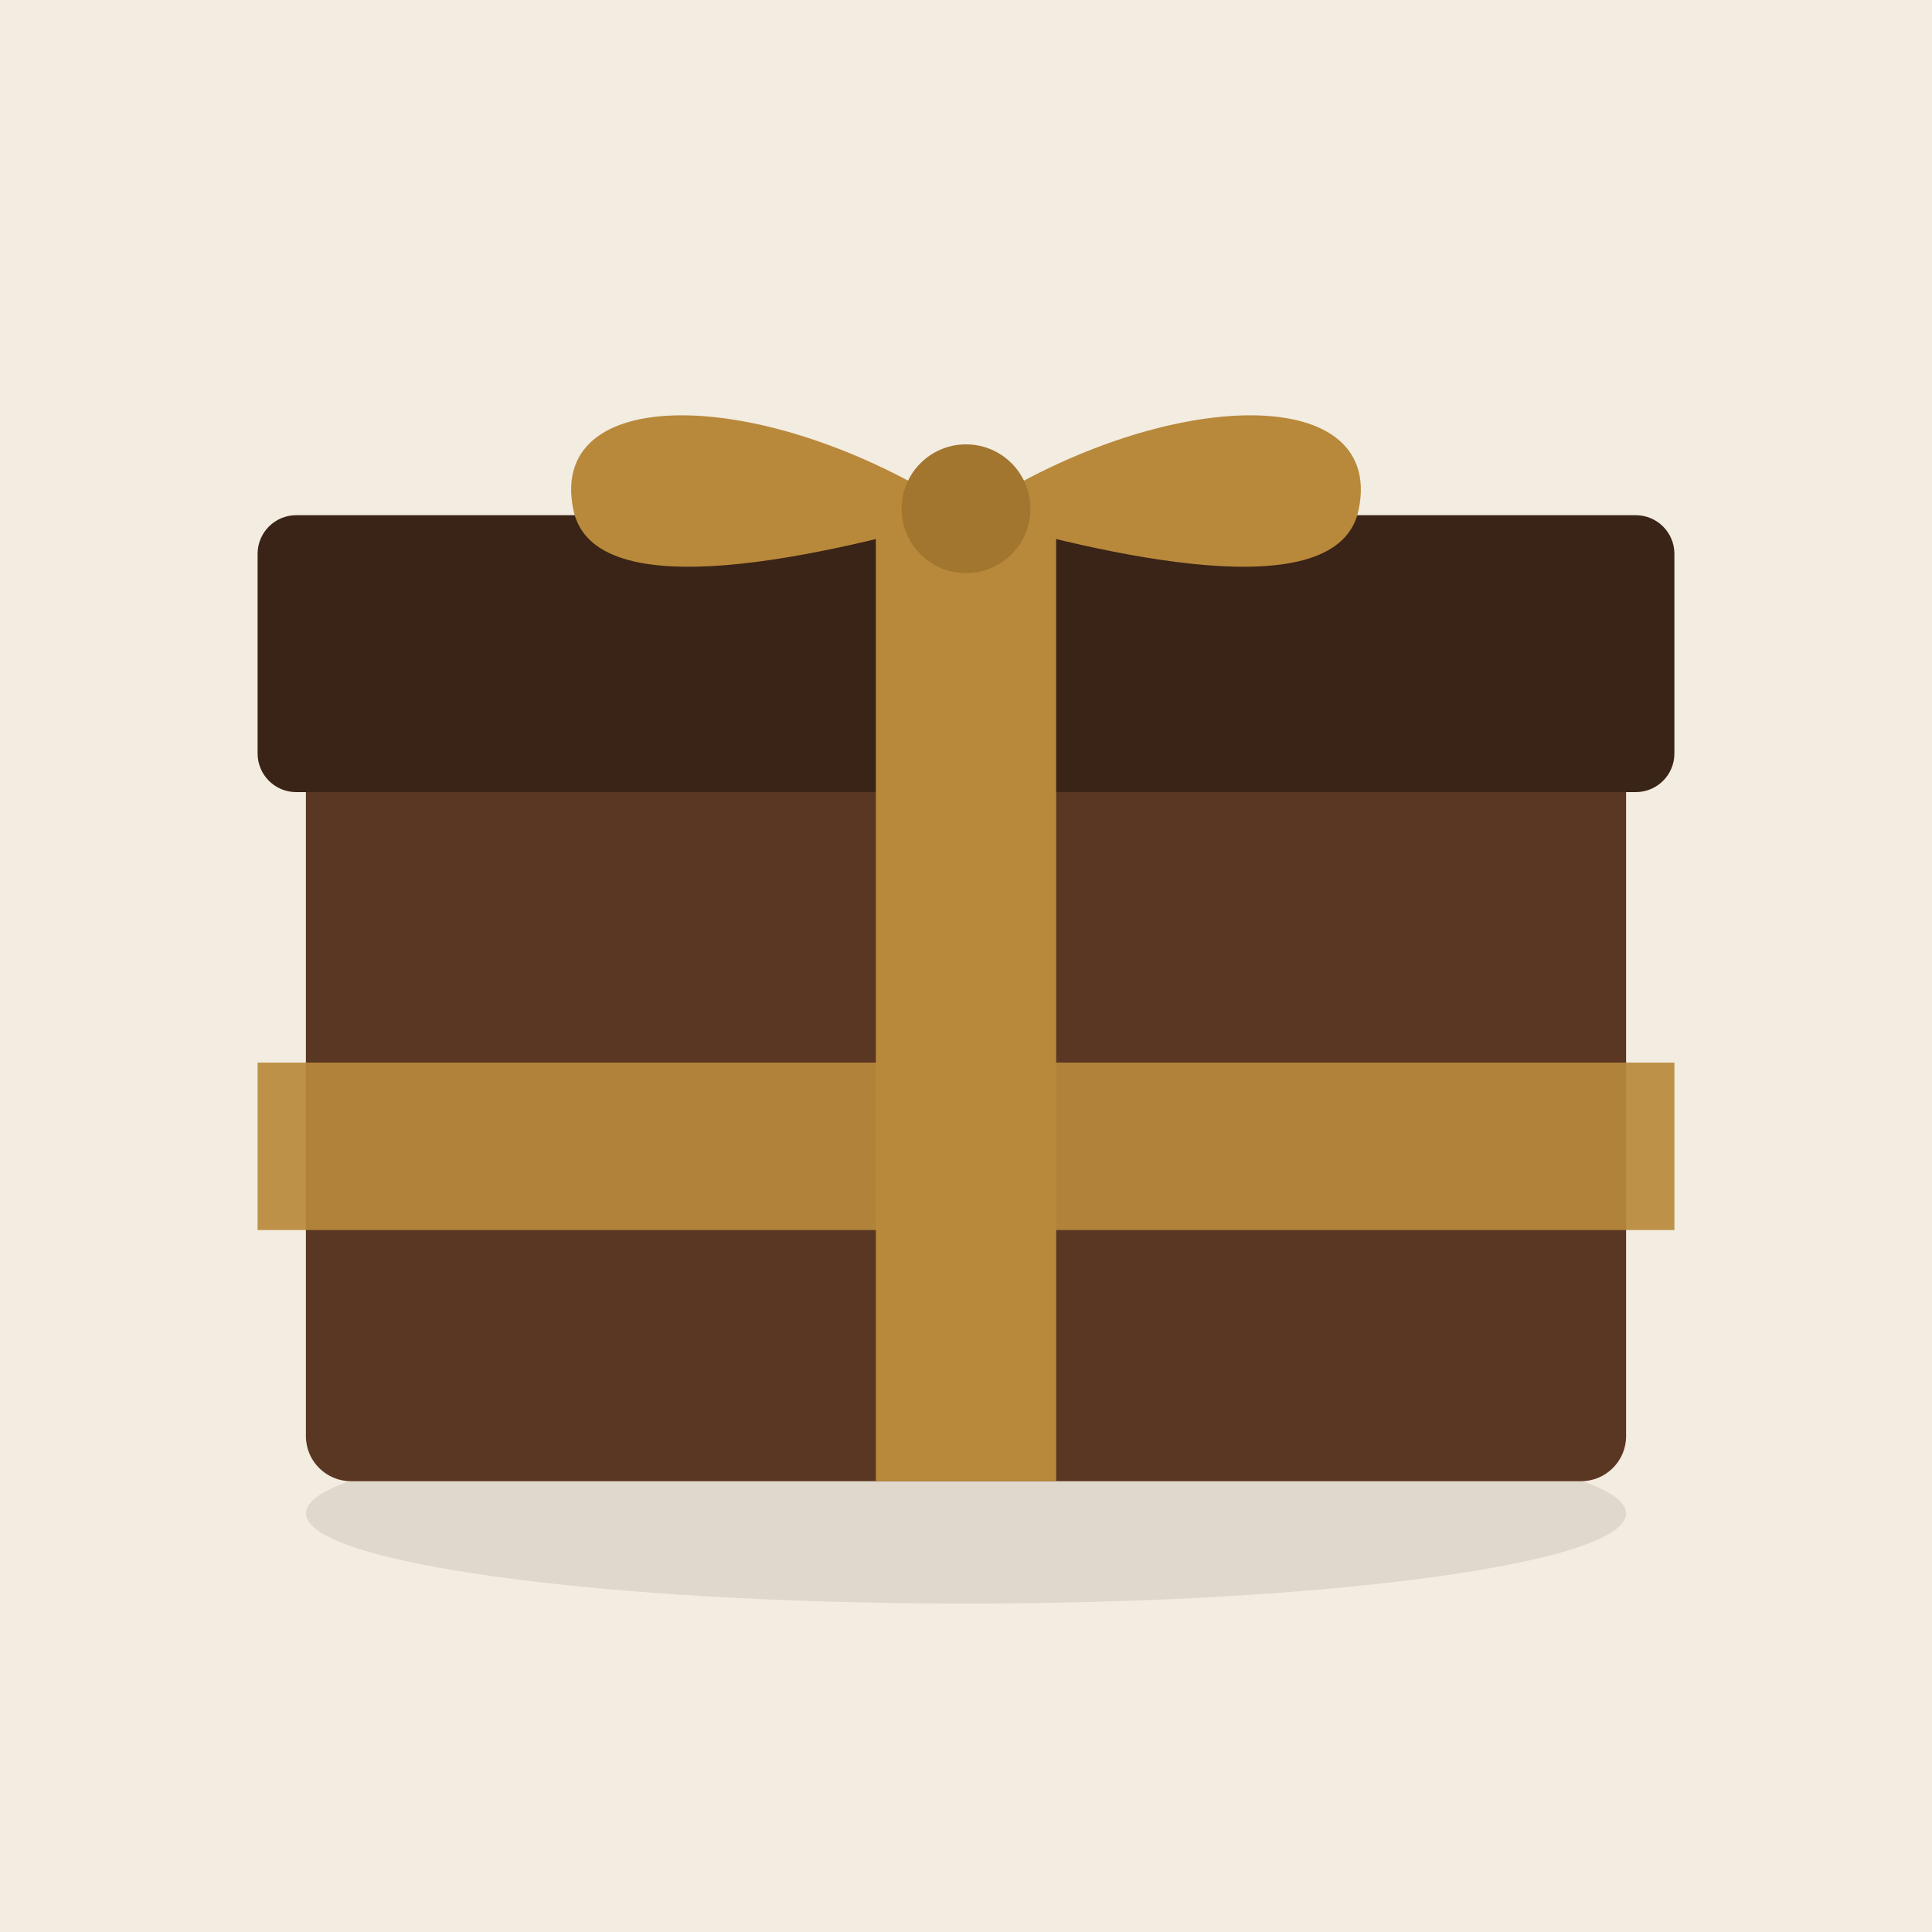
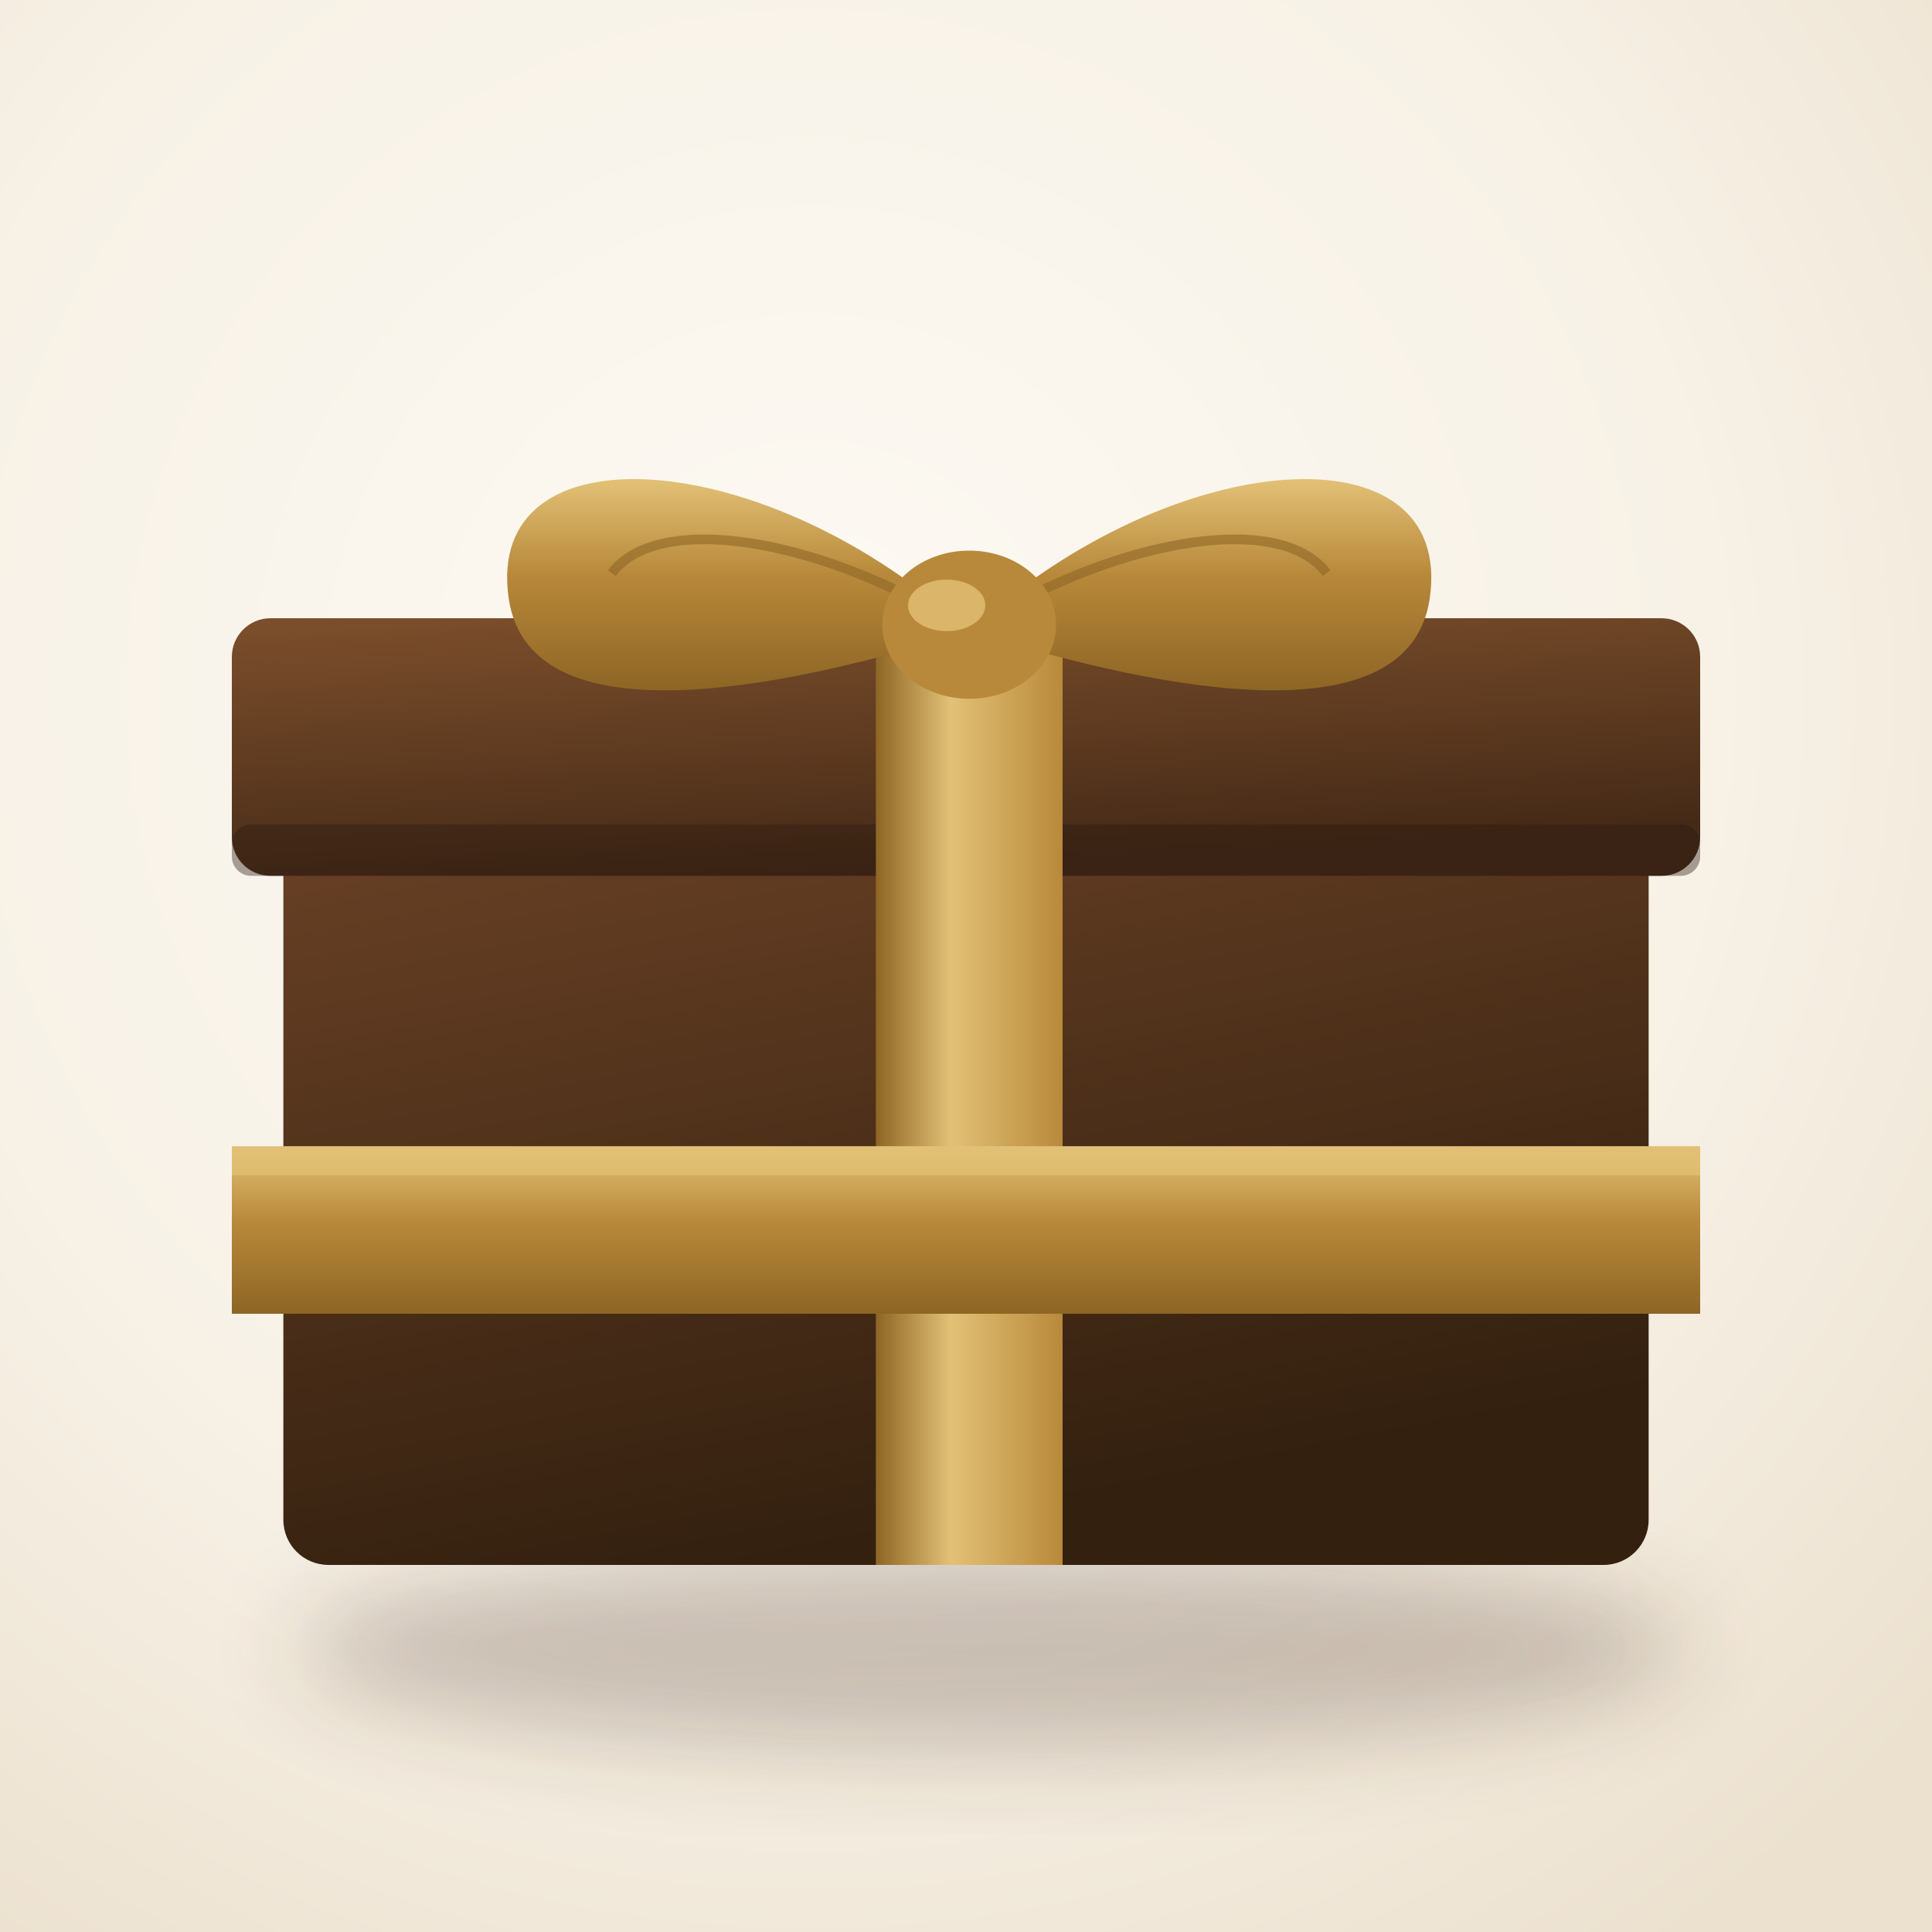
<svg xmlns="http://www.w3.org/2000/svg" viewBox="0 0 600 600" width="600" height="600" role="img" aria-label="A ribbon-tied Louvion gift box">
-   <rect width="600" height="600" fill="#f3ece1" />
-   <ellipse cx="300" cy="470" rx="205" ry="28" fill="#3a2317" opacity="0.1" />
-   <rect x="95" y="205" width="410" height="255" rx="14" fill="#5a3722" />
-   <rect x="80" y="160" width="440" height="86" rx="12" fill="#3a2317" />
-   <rect x="272" y="160" width="56" height="300" fill="#b8893b" />
-   <rect x="80" y="330" width="440" height="52" fill="#b8893b" opacity="0.92" />
-   <path d="M300 160 C240 120 170 118 178 158 C184 190 258 172 300 160 Z" fill="#b8893b" />
-   <path d="M300 160 C360 120 430 118 422 158 C416 190 342 172 300 160 Z" fill="#b8893b" />
-   <circle cx="300" cy="158" r="20" fill="#a2762f" />
+   <defs>
+     <radialGradient id="bg" cx="0.42" cy="0.36" r="0.78">
+       <stop offset="0" stop-color="#fdfaf4" />
+       <stop offset="0.6" stop-color="#f7f1e6" />
+       <stop offset="1" stop-color="#ece1cf" />
+     </radialGradient>
+     <filter id="soft" x="-40%" y="-40%" width="180%" height="180%">
+       <feGaussianBlur stdDeviation="14" />
+     </filter>
+     <filter id="tight" x="-40%" y="-40%" width="180%" height="180%">
+       <feGaussianBlur stdDeviation="5" />
+     </filter>
+   </defs>
+   <defs>
+     <linearGradient id="base" x1="0" y1="0" x2="0.35" y2="1">
+       <stop offset="0" stop-color="#6b4226" />
+       <stop offset="1" stop-color="#33200f" />
+     </linearGradient>
+     <linearGradient id="lid" x1="0" y1="0" x2="0.3" y2="1">
+       <stop offset="0" stop-color="#7d4f2c" />
+       <stop offset="1" stop-color="#452a17" />
+     </linearGradient>
+     <linearGradient id="rib" x1="0" y1="0" x2="0" y2="1">
+       <stop offset="0" stop-color="#e2c176" />
+       <stop offset="0.45" stop-color="#b8893b" />
+       <stop offset="1" stop-color="#8d6524" />
+     </linearGradient>
+     <linearGradient id="ribh" x1="0" y1="0" x2="1" y2="0">
+       <stop offset="0" stop-color="#8d6524" />
+       <stop offset="0.4" stop-color="#e2c176" />
+       <stop offset="1" stop-color="#b8893b" />
+     </linearGradient>
+   </defs>
+   <rect width="600" height="600" fill="url(#bg)" />
+   <ellipse cx="308" cy="512" rx="215" ry="32" fill="#3a2317" opacity="0.24" filter="url(#soft)" />
+   <rect x="88" y="248" width="424" height="238" rx="14" fill="url(#base)" />
+   <rect x="88" y="248" width="424" height="16" fill="#1f1309" opacity="0.35" />
+   <rect x="72" y="192" width="456" height="80" rx="12" fill="url(#lid)" />
+   <rect x="72" y="256" width="456" height="16" rx="6" fill="#2b1a0f" opacity="0.4" />
+   <rect x="272" y="192" width="58" height="294" fill="url(#ribh)" />
+   <rect x="72" y="356" width="456" height="52" fill="url(#rib)" />
+   <rect x="72" y="356" width="456" height="9" fill="#e2c176" opacity="0.75" />
+   <path d="M301 196 C238 138 150 132 158 186 C165 232 250 212 301 196 Z" fill="url(#rib)" />
+   <path d="M301 196 C364 138 452 132 444 186 C437 232 352 212 301 196 Z" fill="url(#rib)" />
+   <path d="M301 196 C258 168 205 158 190 178" fill="none" stroke="#8d6524" stroke-width="3" opacity="0.6" />
+   <path d="M301 196 C344 168 397 158 412 178" fill="none" stroke="#8d6524" stroke-width="3" opacity="0.6" />
+   <ellipse cx="301" cy="194" rx="27" ry="23" fill="#b8893b" />
+   <ellipse cx="294" cy="188" rx="12" ry="8" fill="#e2c176" opacity="0.8" />
</svg>
